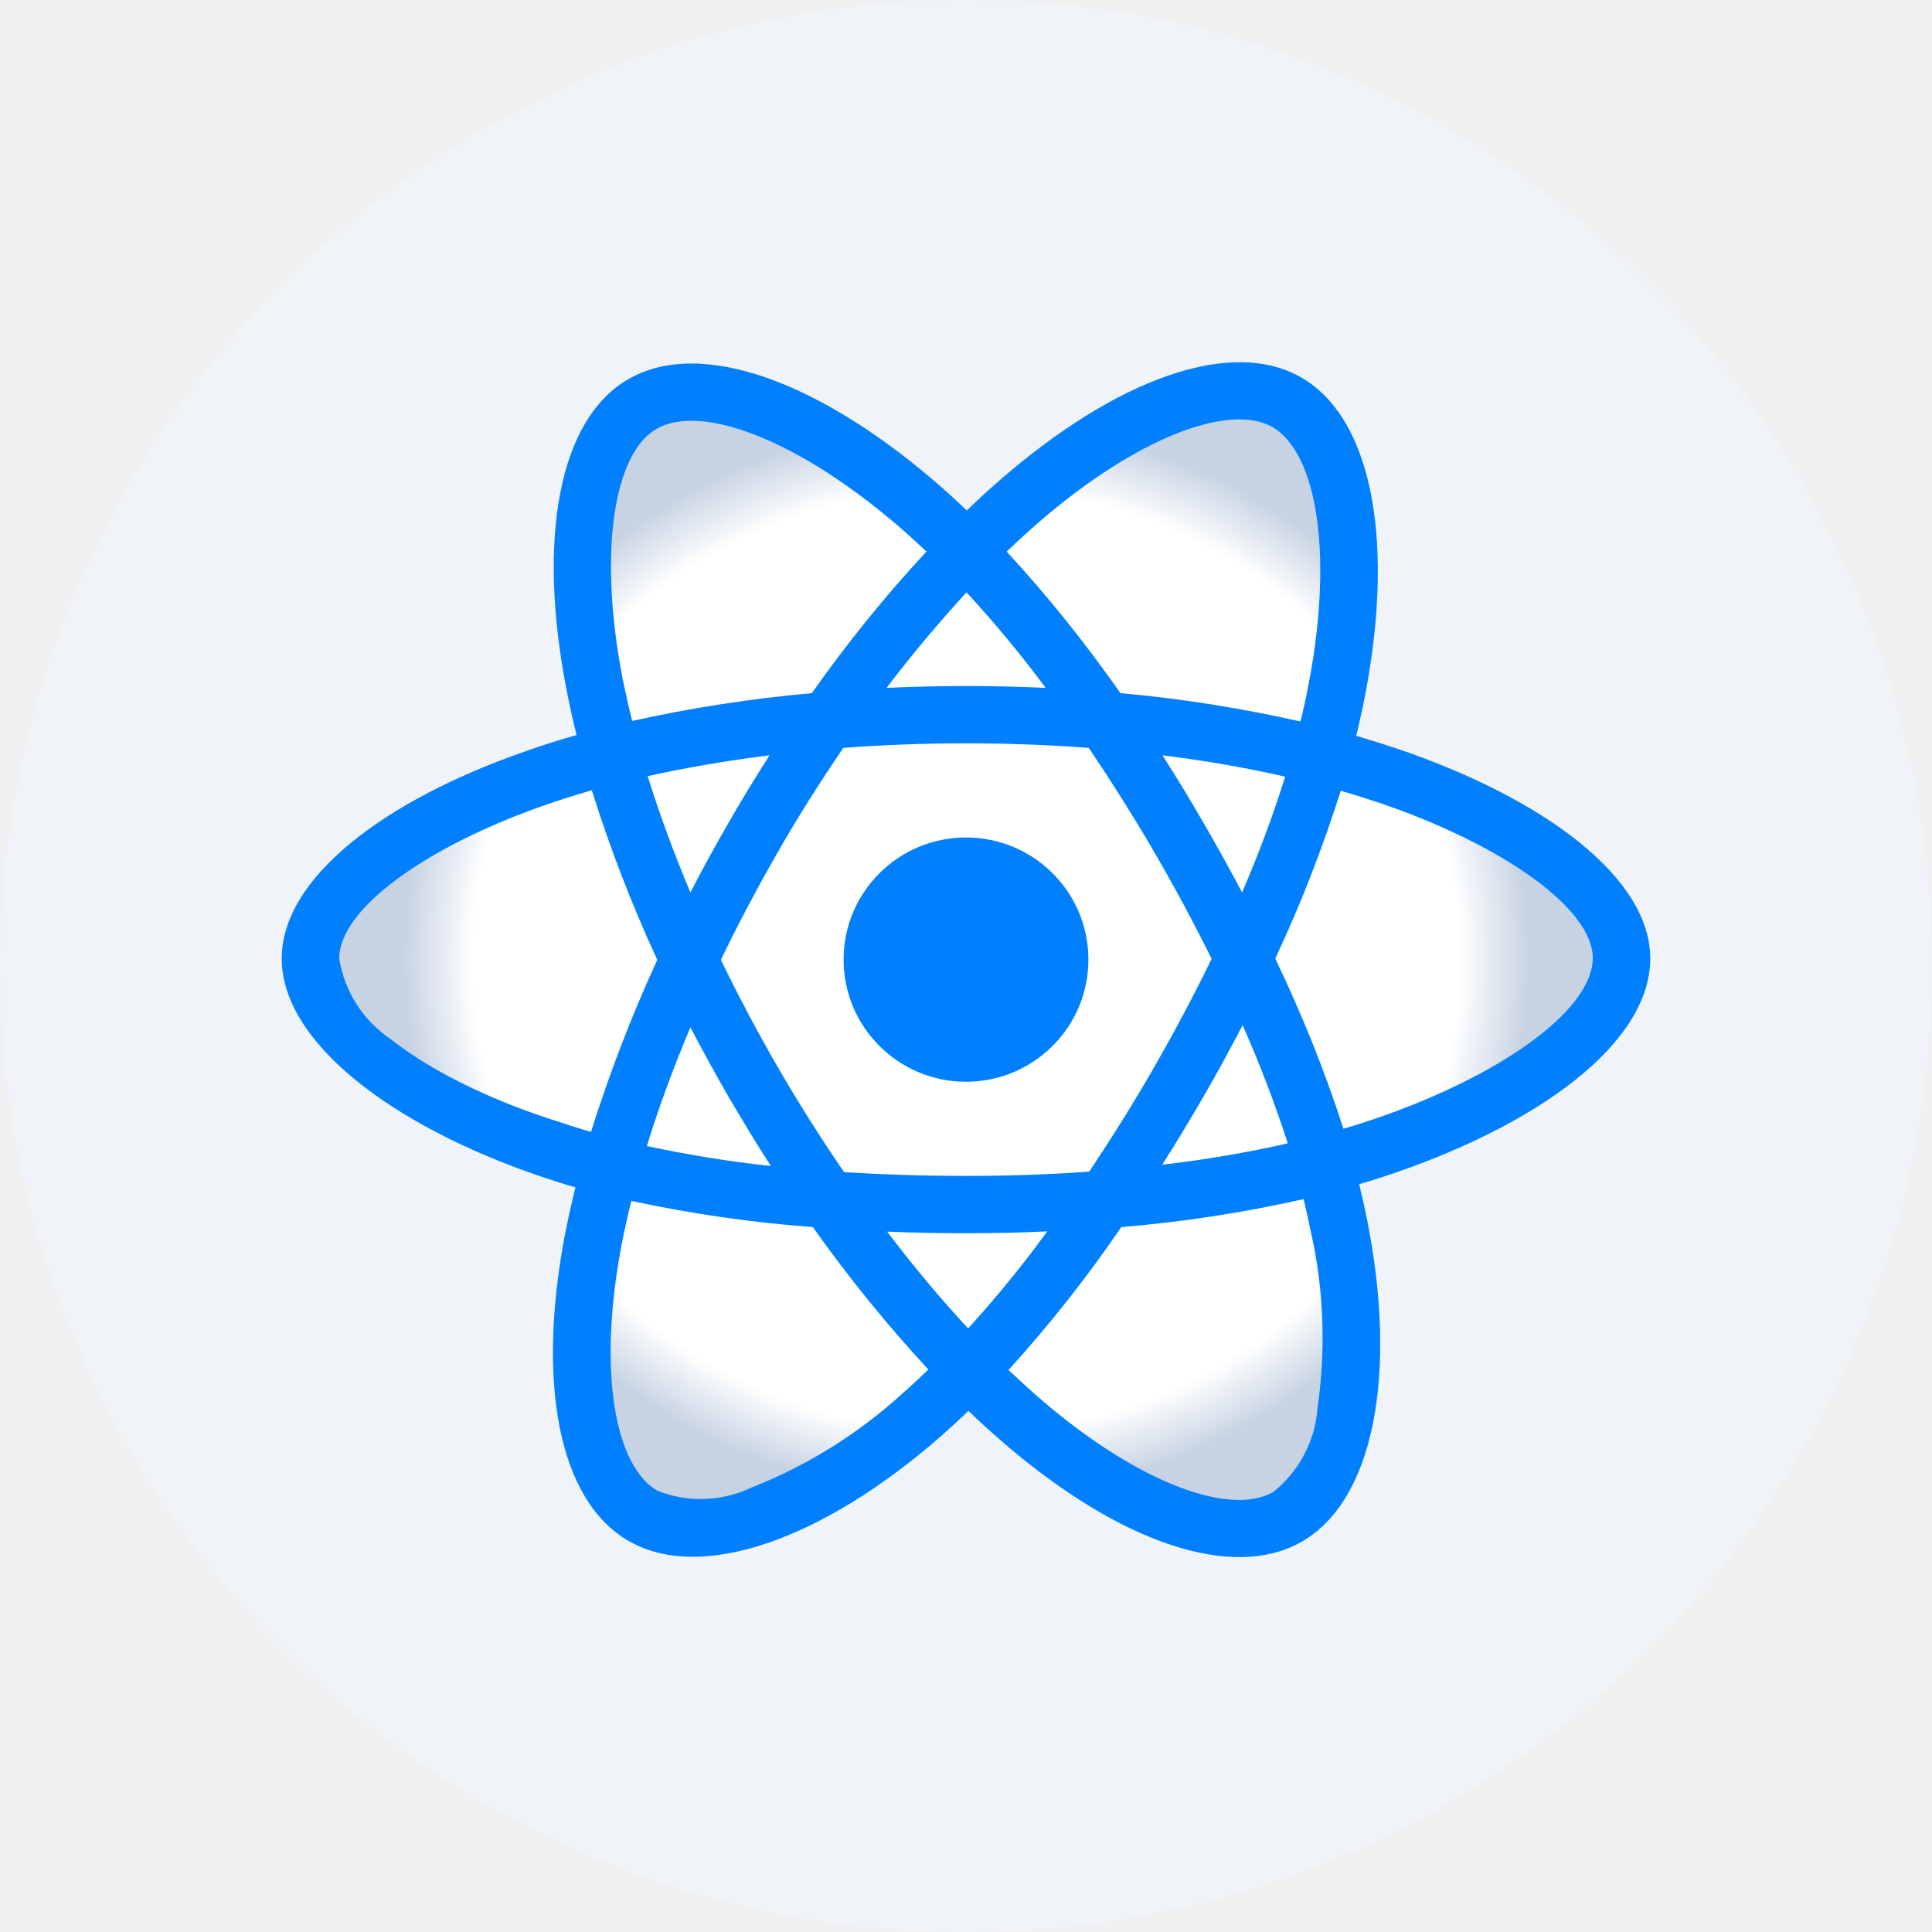
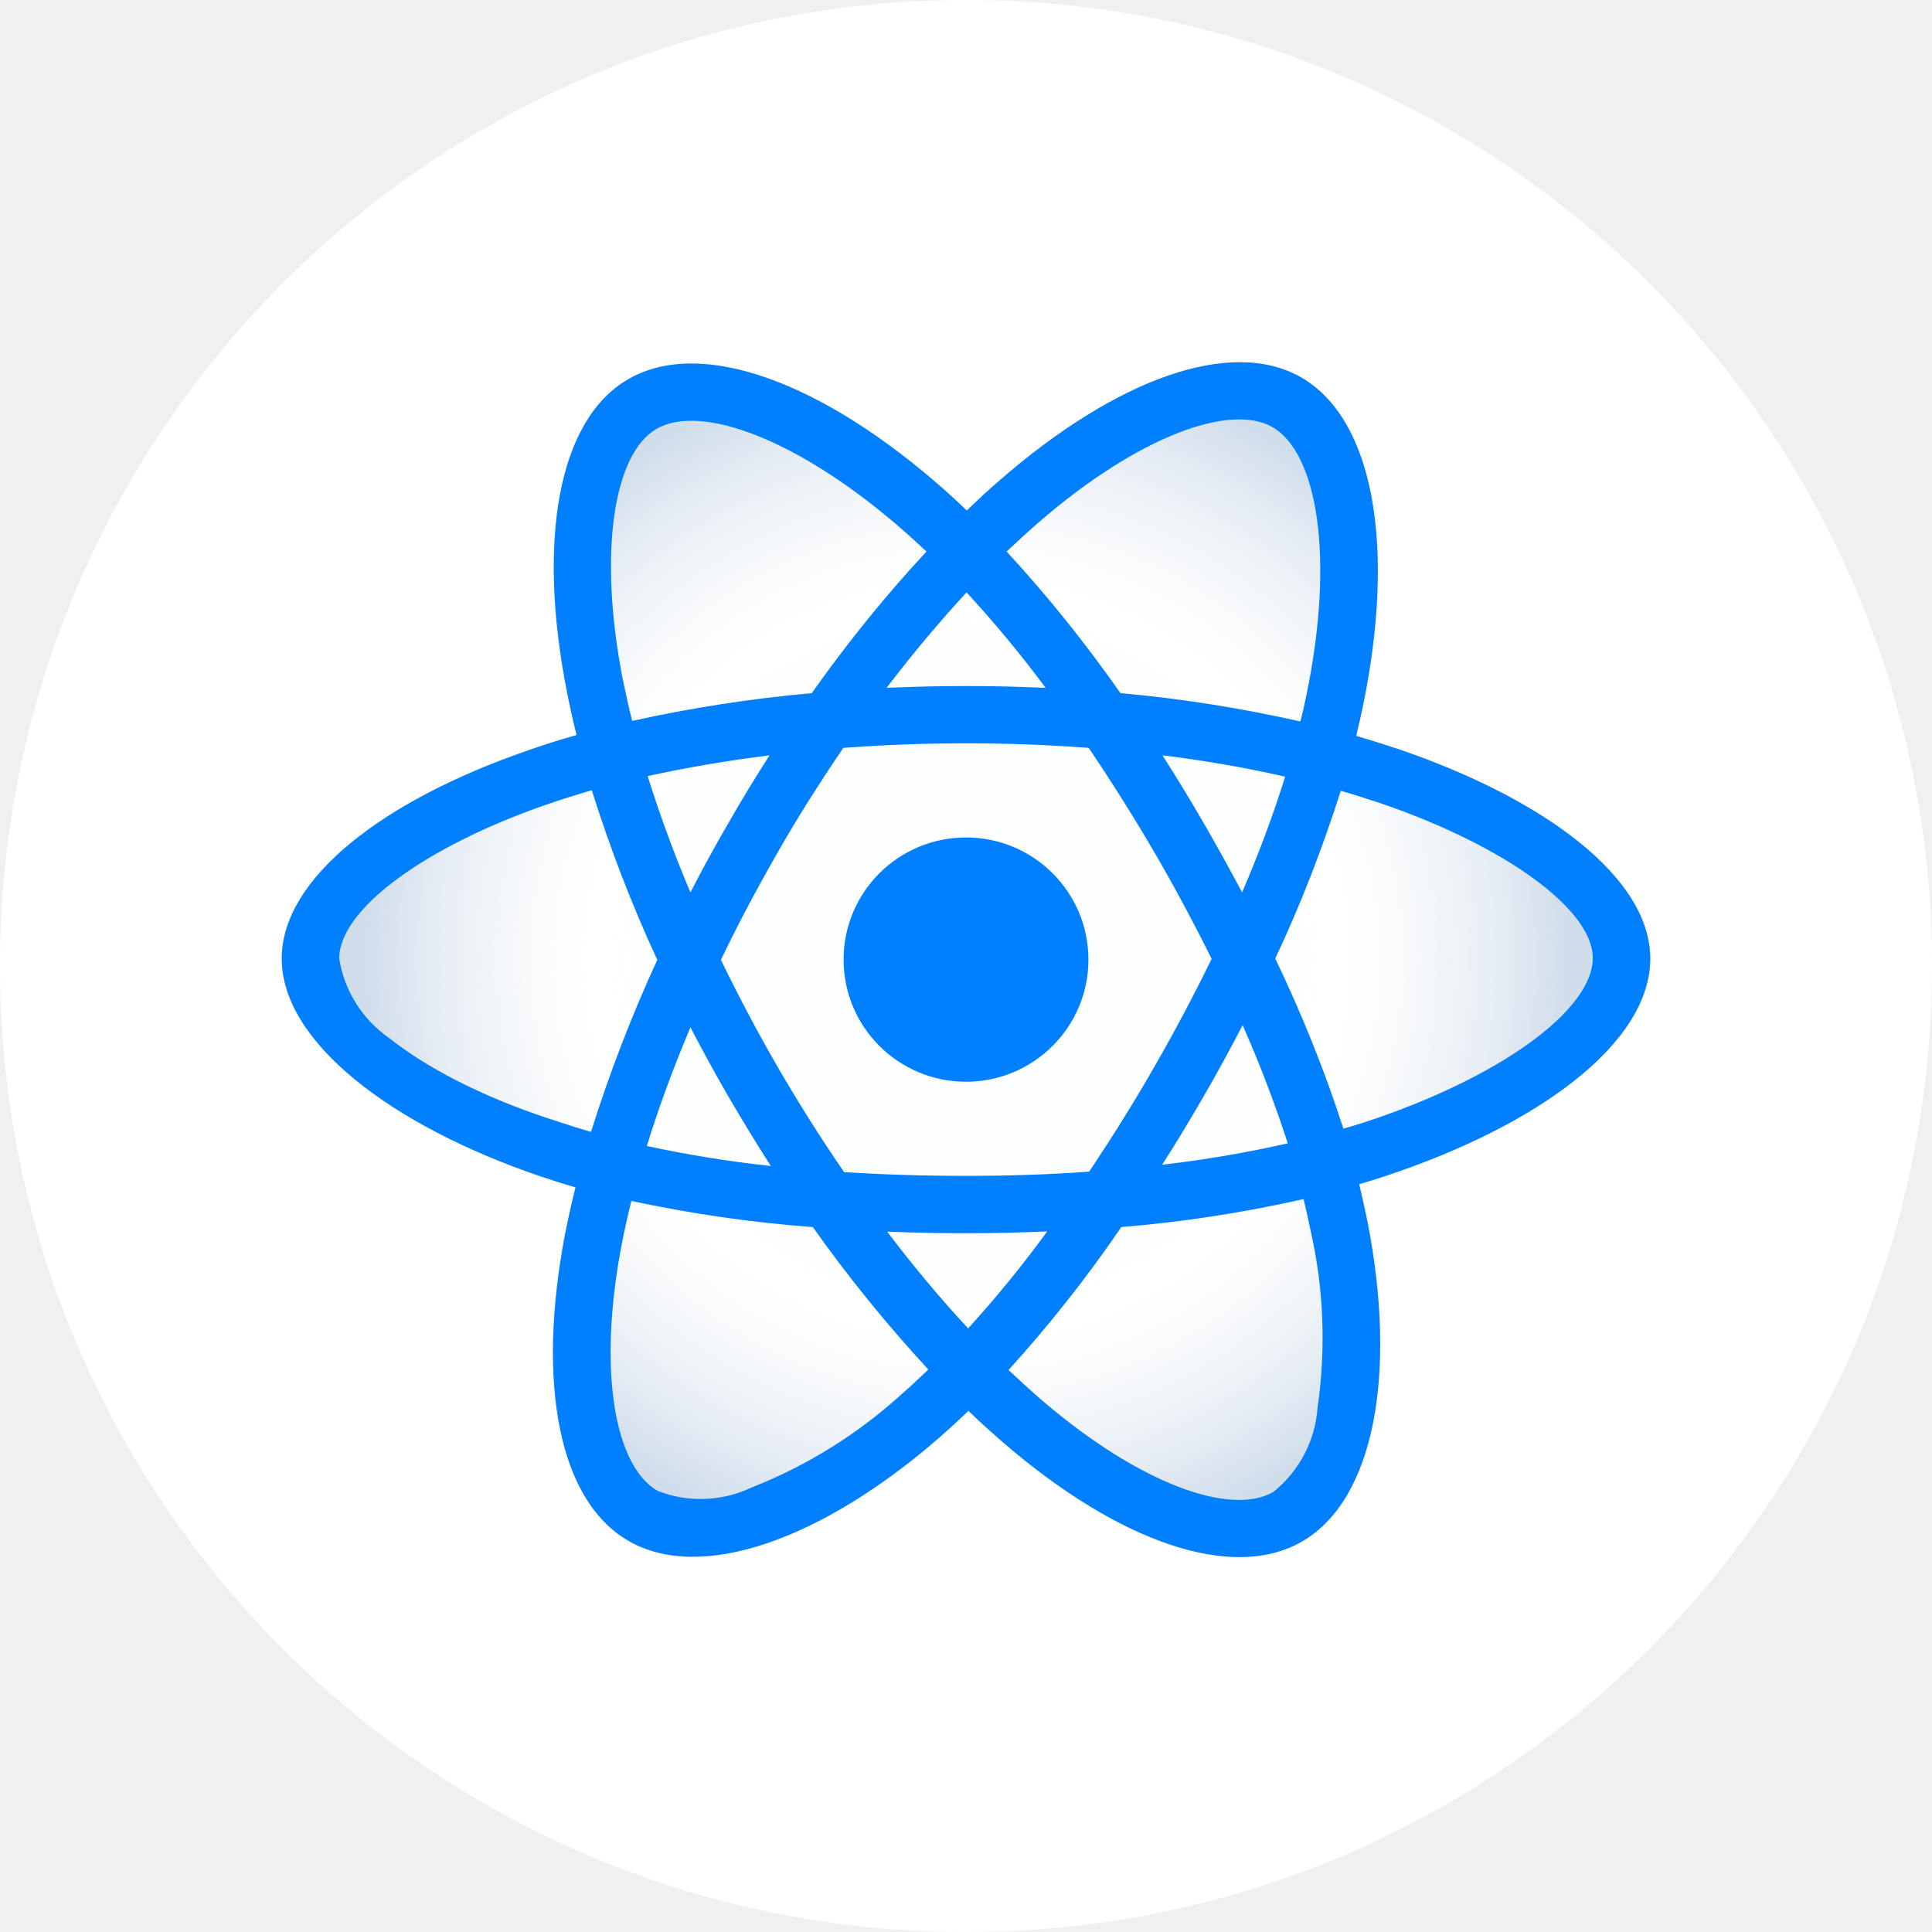
<svg xmlns="http://www.w3.org/2000/svg" xmlns:xlink="http://www.w3.org/1999/xlink" width="64" height="64" viewBox="0 0 64 64">
  <defs>
-     <radialGradient id="icon-react-b" fx="50%" fy="50%" gradientTransform="matrix(0 1 -.89745 0 .949 0)">
-       <stop offset="0%" stop-color="#FFF" />
-       <stop offset="87.593%" stop-color="#FFF" />
-       <stop offset="100%" stop-color="#C7D3E3" />
+     <radialGradient id="icon-25-a" fx="50%" fy="50%" gradientTransform="matrix(0 1 -.8731 0 .937 0)">
+       <stop offset="0%" stop-color="#E6EFF8" stop-opacity="0" />
+       <stop offset="62.337%" stop-color="#FFF" stop-opacity=".377" />
+       <stop offset="100%" stop-color="#D0DDEB" />
    </radialGradient>
-     <path id="icon-react-a" d="M34.382,17.326 C37.676,14.464 40.748,13.342 42.147,14.146 C43.643,15.003 44.219,18.466 43.28,23.015 C43.218,23.316 43.156,23.607 43.077,23.899 C41.111,23.457 39.119,23.139 37.118,22.962 C35.967,21.319 34.709,19.747 33.346,18.271 C33.691,17.944 34.028,17.635 34.382,17.326 Z M22.871,34.032 C23.279,34.809 23.695,35.578 24.137,36.338 C24.589,37.106 25.049,37.875 25.536,38.626 C24.155,38.476 22.783,38.255 21.428,37.963 C21.818,36.691 22.305,35.375 22.871,34.032 Z M22.871,29.562 C22.314,28.245 21.844,26.956 21.455,25.71 C22.73,25.427 24.084,25.198 25.492,25.021 C25.023,25.754 24.562,26.505 24.129,27.265 C23.695,28.016 23.27,28.784 22.871,29.562 Z M23.881,31.797 C24.465,30.578 25.103,29.385 25.776,28.21 C26.448,27.035 27.174,25.895 27.936,24.774 C29.264,24.676 30.619,24.623 32,24.623 C33.381,24.623 34.745,24.676 36.064,24.774 C36.817,25.887 37.534,27.026 38.216,28.192 C38.897,29.359 39.535,30.551 40.137,31.762 C39.544,32.981 38.906,34.182 38.224,35.366 C37.552,36.541 36.834,37.681 36.082,38.811 C34.763,38.909 33.39,38.953 32,38.953 C30.61,38.953 29.264,38.909 27.962,38.829 C27.192,37.707 26.466,36.559 25.784,35.384 C25.103,34.209 24.474,33.016 23.881,31.797 Z M39.871,36.32 C40.323,35.543 40.748,34.756 41.164,33.961 C41.731,35.242 42.227,36.541 42.66,37.875 C41.288,38.184 39.898,38.423 38.499,38.582 C38.977,37.84 39.429,37.08 39.871,36.32 Z M41.146,29.562 C40.73,28.784 40.305,28.007 39.862,27.247 C39.429,26.496 38.977,25.754 38.508,25.021 C39.933,25.198 41.297,25.436 42.572,25.728 C42.165,27.035 41.686,28.307 41.146,29.562 Z M32.018,19.623 C32.947,20.63 33.824,21.69 34.639,22.786 C32.885,22.706 31.123,22.706 29.37,22.786 C30.238,21.646 31.132,20.586 32.018,19.623 Z M21.747,14.208 C23.234,13.342 26.537,14.579 30.017,17.653 C30.238,17.847 30.459,18.059 30.69,18.271 C29.317,19.747 28.051,21.319 26.891,22.962 C24.89,23.139 22.907,23.448 20.941,23.881 C20.826,23.431 20.729,22.971 20.631,22.512 C19.799,18.236 20.348,15.011 21.747,14.208 Z M19.578,37.495 C19.206,37.389 18.843,37.274 18.48,37.151 C16.594,36.559 14.451,35.622 12.902,34.394 C12.007,33.776 11.405,32.822 11.237,31.753 C11.237,30.136 14.035,28.069 18.072,26.664 C18.577,26.487 19.091,26.328 19.604,26.178 C20.206,28.095 20.932,29.977 21.773,31.797 C20.923,33.643 20.189,35.552 19.578,37.495 Z M29.902,46.153 C28.441,47.487 26.749,48.547 24.908,49.271 C23.925,49.74 22.792,49.784 21.782,49.386 C20.374,48.574 19.79,45.455 20.587,41.259 C20.684,40.764 20.791,40.269 20.915,39.783 C22.898,40.207 24.899,40.499 26.927,40.649 C28.095,42.301 29.379,43.882 30.752,45.367 C30.468,45.64 30.185,45.906 29.902,46.153 Z M32.071,44.006 C31.168,43.034 30.265,41.957 29.388,40.799 C30.238,40.835 31.115,40.852 32,40.852 C32.912,40.852 33.806,40.835 34.692,40.79 C33.877,41.912 33.001,42.981 32.071,44.006 Z M43.643,46.656 C43.564,47.734 43.032,48.741 42.182,49.422 C40.774,50.234 37.773,49.174 34.532,46.4 C34.16,46.082 33.789,45.738 33.408,45.384 C34.763,43.891 36.011,42.31 37.144,40.649 C39.172,40.481 41.191,40.172 43.183,39.721 C43.271,40.084 43.351,40.446 43.422,40.799 C43.856,42.707 43.927,44.695 43.643,46.656 Z M45.255,37.159 C45.007,37.239 44.759,37.318 44.502,37.389 C43.882,35.463 43.121,33.581 42.244,31.753 C43.094,29.95 43.811,28.095 44.414,26.196 C44.874,26.328 45.317,26.47 45.742,26.611 C49.868,28.025 52.763,30.127 52.763,31.735 C52.763,33.467 49.673,35.702 45.255,37.159 Z" />
+     <path id="icon-25-b" d="M46.361,24.827 C45.883,24.667 45.405,24.517 44.927,24.376 C45.007,24.049 45.078,23.722 45.148,23.395 C46.237,18.13 45.52,13.898 43.103,12.502 C40.774,11.168 36.976,12.555 33.133,15.895 C32.753,16.222 32.381,16.566 32.027,16.911 C31.788,16.681 31.54,16.451 31.292,16.231 C27.263,12.661 23.226,11.16 20.808,12.564 C18.489,13.907 17.798,17.891 18.772,22.874 C18.869,23.369 18.976,23.855 19.099,24.349 C18.533,24.508 17.975,24.685 17.453,24.871 C12.724,26.505 9.333,29.085 9.333,31.753 C9.333,34.509 12.946,37.274 17.86,38.953 C18.258,39.085 18.657,39.218 19.064,39.333 C18.931,39.863 18.816,40.384 18.71,40.923 C17.78,45.826 18.506,49.713 20.826,51.047 C23.217,52.425 27.236,51.012 31.15,47.593 C31.46,47.319 31.77,47.036 32.08,46.736 C32.469,47.116 32.877,47.478 33.284,47.831 C37.073,51.082 40.819,52.399 43.13,51.065 C45.52,49.687 46.299,45.508 45.29,40.419 C45.21,40.031 45.122,39.633 45.024,39.227 C45.308,39.147 45.582,39.059 45.857,38.97 C50.966,37.283 54.667,34.553 54.667,31.753 C54.667,29.076 51.178,26.479 46.361,24.827 Z M34.382,17.326 C37.676,14.464 40.748,13.342 42.147,14.146 C43.643,15.003 44.219,18.466 43.28,23.015 C43.218,23.316 43.156,23.607 43.077,23.899 C41.111,23.457 39.119,23.139 37.118,22.962 C35.967,21.319 34.709,19.747 33.346,18.271 C33.691,17.944 34.028,17.635 34.382,17.326 Z M22.871,34.032 C23.279,34.809 23.695,35.578 24.137,36.338 C24.589,37.106 25.049,37.875 25.536,38.626 C24.155,38.476 22.783,38.255 21.428,37.963 C21.818,36.691 22.305,35.375 22.871,34.032 Z M22.871,29.562 C22.314,28.245 21.844,26.956 21.455,25.71 C22.73,25.427 24.084,25.198 25.492,25.021 C25.023,25.754 24.562,26.505 24.129,27.265 C23.695,28.016 23.27,28.784 22.871,29.562 Z M23.881,31.797 C24.465,30.578 25.103,29.385 25.776,28.21 C26.448,27.035 27.174,25.895 27.936,24.774 C29.264,24.676 30.619,24.623 32,24.623 C33.381,24.623 34.745,24.676 36.064,24.774 C36.817,25.887 37.534,27.026 38.216,28.192 C38.897,29.359 39.535,30.551 40.137,31.762 C39.544,32.981 38.906,34.182 38.224,35.366 C37.552,36.541 36.834,37.681 36.082,38.811 C34.763,38.909 33.39,38.953 32,38.953 C30.61,38.953 29.264,38.909 27.962,38.829 C27.192,37.707 26.466,36.559 25.784,35.384 C25.103,34.209 24.474,33.016 23.881,31.797 Z M39.871,36.32 C40.323,35.543 40.748,34.756 41.164,33.961 C41.731,35.242 42.227,36.541 42.66,37.875 C41.288,38.184 39.898,38.423 38.499,38.582 C38.977,37.84 39.429,37.08 39.871,36.32 Z M41.146,29.562 C40.73,28.784 40.305,28.007 39.862,27.247 C39.429,26.496 38.977,25.754 38.508,25.021 C39.933,25.198 41.297,25.436 42.572,25.728 C42.165,27.035 41.686,28.307 41.146,29.562 Z M32.018,19.623 C32.947,20.63 33.824,21.69 34.639,22.786 C32.885,22.706 31.123,22.706 29.37,22.786 C30.238,21.646 31.132,20.586 32.018,19.623 Z M21.747,14.208 C23.234,13.342 26.537,14.579 30.017,17.653 C30.238,17.847 30.459,18.059 30.69,18.271 C29.317,19.747 28.051,21.319 26.891,22.962 C24.89,23.139 22.907,23.448 20.941,23.881 C20.826,23.431 20.729,22.971 20.631,22.512 C19.799,18.236 20.348,15.011 21.747,14.208 Z M19.578,37.495 C19.206,37.389 18.843,37.274 18.48,37.151 C16.594,36.559 14.451,35.622 12.902,34.394 C12.007,33.776 11.405,32.822 11.237,31.753 C11.237,30.136 14.035,28.069 18.072,26.664 C18.577,26.487 19.091,26.328 19.604,26.178 C20.206,28.095 20.932,29.977 21.773,31.797 C20.923,33.643 20.189,35.552 19.578,37.495 Z M29.902,46.153 C28.441,47.487 26.749,48.547 24.908,49.271 C23.925,49.74 22.792,49.784 21.782,49.386 C20.374,48.574 19.79,45.455 20.587,41.259 C20.684,40.764 20.791,40.269 20.915,39.783 C22.898,40.207 24.899,40.499 26.927,40.649 C28.095,42.301 29.379,43.882 30.752,45.367 C30.468,45.64 30.185,45.906 29.902,46.153 Z M32.071,44.006 C31.168,43.034 30.265,41.957 29.388,40.799 C30.238,40.835 31.115,40.852 32,40.852 C32.912,40.852 33.806,40.835 34.692,40.79 C33.877,41.912 33.001,42.981 32.071,44.006 Z M43.643,46.656 C43.564,47.734 43.032,48.741 42.182,49.422 C40.774,50.234 37.773,49.174 34.532,46.4 C34.16,46.082 33.789,45.738 33.408,45.384 C34.763,43.891 36.011,42.31 37.144,40.649 C39.172,40.481 41.191,40.172 43.183,39.721 C43.271,40.084 43.351,40.446 43.422,40.799 C43.856,42.707 43.927,44.695 43.643,46.656 Z M45.255,37.159 C45.007,37.239 44.759,37.318 44.502,37.389 C43.882,35.463 43.121,33.581 42.244,31.753 C43.094,29.95 43.811,28.095 44.414,26.196 C44.874,26.328 45.317,26.47 45.742,26.611 C49.868,28.025 52.763,30.127 52.763,31.735 C52.763,33.467 49.673,35.702 45.255,37.159 Z" />
  </defs>
  <g fill="none" fill-rule="evenodd">
-     <circle cx="32" cy="32" r="32" fill="#F0F3F8" />
+     <circle cx="32" cy="32" r="32" fill="#FFF" />
    <rect width="64" height="64" />
-     <path fill="#0080FF" d="M46.361,24.827 C45.883,24.667 45.405,24.517 44.927,24.376 C45.007,24.049 45.078,23.722 45.148,23.395 C46.237,18.13 45.52,13.898 43.103,12.502 C40.774,11.168 36.976,12.555 33.133,15.895 C32.753,16.222 32.381,16.566 32.027,16.911 C31.788,16.681 31.54,16.451 31.292,16.231 C27.263,12.661 23.226,11.16 20.808,12.564 C18.489,13.907 17.798,17.891 18.772,22.874 C18.869,23.369 18.976,23.855 19.099,24.349 C18.533,24.508 17.975,24.685 17.453,24.871 C12.724,26.505 9.333,29.085 9.333,31.753 C9.333,34.509 12.946,37.274 17.86,38.953 C18.258,39.085 18.657,39.218 19.064,39.333 C18.931,39.863 18.816,40.384 18.71,40.923 C17.78,45.826 18.506,49.713 20.826,51.047 C23.217,52.425 27.236,51.012 31.15,47.593 C31.46,47.319 31.77,47.036 32.08,46.736 C32.469,47.116 32.877,47.478 33.284,47.831 C37.073,51.082 40.819,52.399 43.13,51.065 C45.52,49.687 46.299,45.508 45.29,40.419 C45.21,40.031 45.122,39.633 45.024,39.227 C45.308,39.147 45.582,39.059 45.857,38.97 C50.966,37.283 54.667,34.553 54.667,31.753 C54.667,29.076 51.178,26.479 46.361,24.827 Z" />
-     <mask id="icon-react-c" fill="#fff">
-       <use xlink:href="#icon-react-a" />
-     </mask>
-     <use fill="url(#icon-react-b)" fill-rule="nonzero" xlink:href="#icon-react-a" />
-     <path fill="#0080FF" d="M32,27.742 C34.24,27.742 36.055,29.553 36.055,31.788 C36.055,34.023 34.24,35.834 32,35.834 C29.76,35.834 27.945,34.023 27.945,31.788 C27.945,29.553 29.76,27.742 32,27.742 Z" mask="url(#icon-react-c)" />
+     <path fill="url(#icon-25-a)" d="M46.361,24.827 C45.883,24.667 45.405,24.517 44.927,24.376 C45.007,24.049 45.078,23.722 45.148,23.395 C46.237,18.13 45.52,13.898 43.103,12.502 C40.774,11.168 36.976,12.555 33.133,15.895 C32.753,16.222 32.381,16.566 32.027,16.911 C31.788,16.681 31.54,16.451 31.292,16.231 C27.263,12.661 23.226,11.16 20.808,12.564 C18.489,13.907 17.798,17.891 18.772,22.874 C18.869,23.369 18.976,23.855 19.099,24.349 C18.533,24.508 17.975,24.685 17.453,24.871 C12.724,26.505 9.333,29.085 9.333,31.753 C9.333,34.509 12.946,37.274 17.86,38.953 C18.258,39.085 18.657,39.218 19.064,39.333 C18.931,39.863 18.816,40.384 18.71,40.923 C17.78,45.826 18.506,49.713 20.826,51.047 C23.217,52.425 27.236,51.012 31.15,47.593 C31.46,47.319 31.77,47.036 32.08,46.736 C32.469,47.116 32.877,47.478 33.284,47.831 C37.073,51.082 40.819,52.399 43.13,51.065 C45.52,49.687 46.299,45.508 45.29,40.419 C45.21,40.031 45.122,39.633 45.024,39.227 C45.308,39.147 45.582,39.059 45.857,38.97 C50.966,37.283 54.667,34.553 54.667,31.753 C54.667,29.076 51.178,26.479 46.361,24.827 Z" />
+     <path fill="#0080FF" d="M32,27.742 C34.24,27.742 36.055,29.553 36.055,31.788 C36.055,34.023 34.24,35.834 32,35.834 C29.76,35.834 27.945,34.023 27.945,31.788 C27.945,29.553 29.76,27.742 32,27.742 Z" />
+     <use fill="#0080FF" fill-rule="nonzero" xlink:href="#icon-25-b" />
  </g>
</svg>
